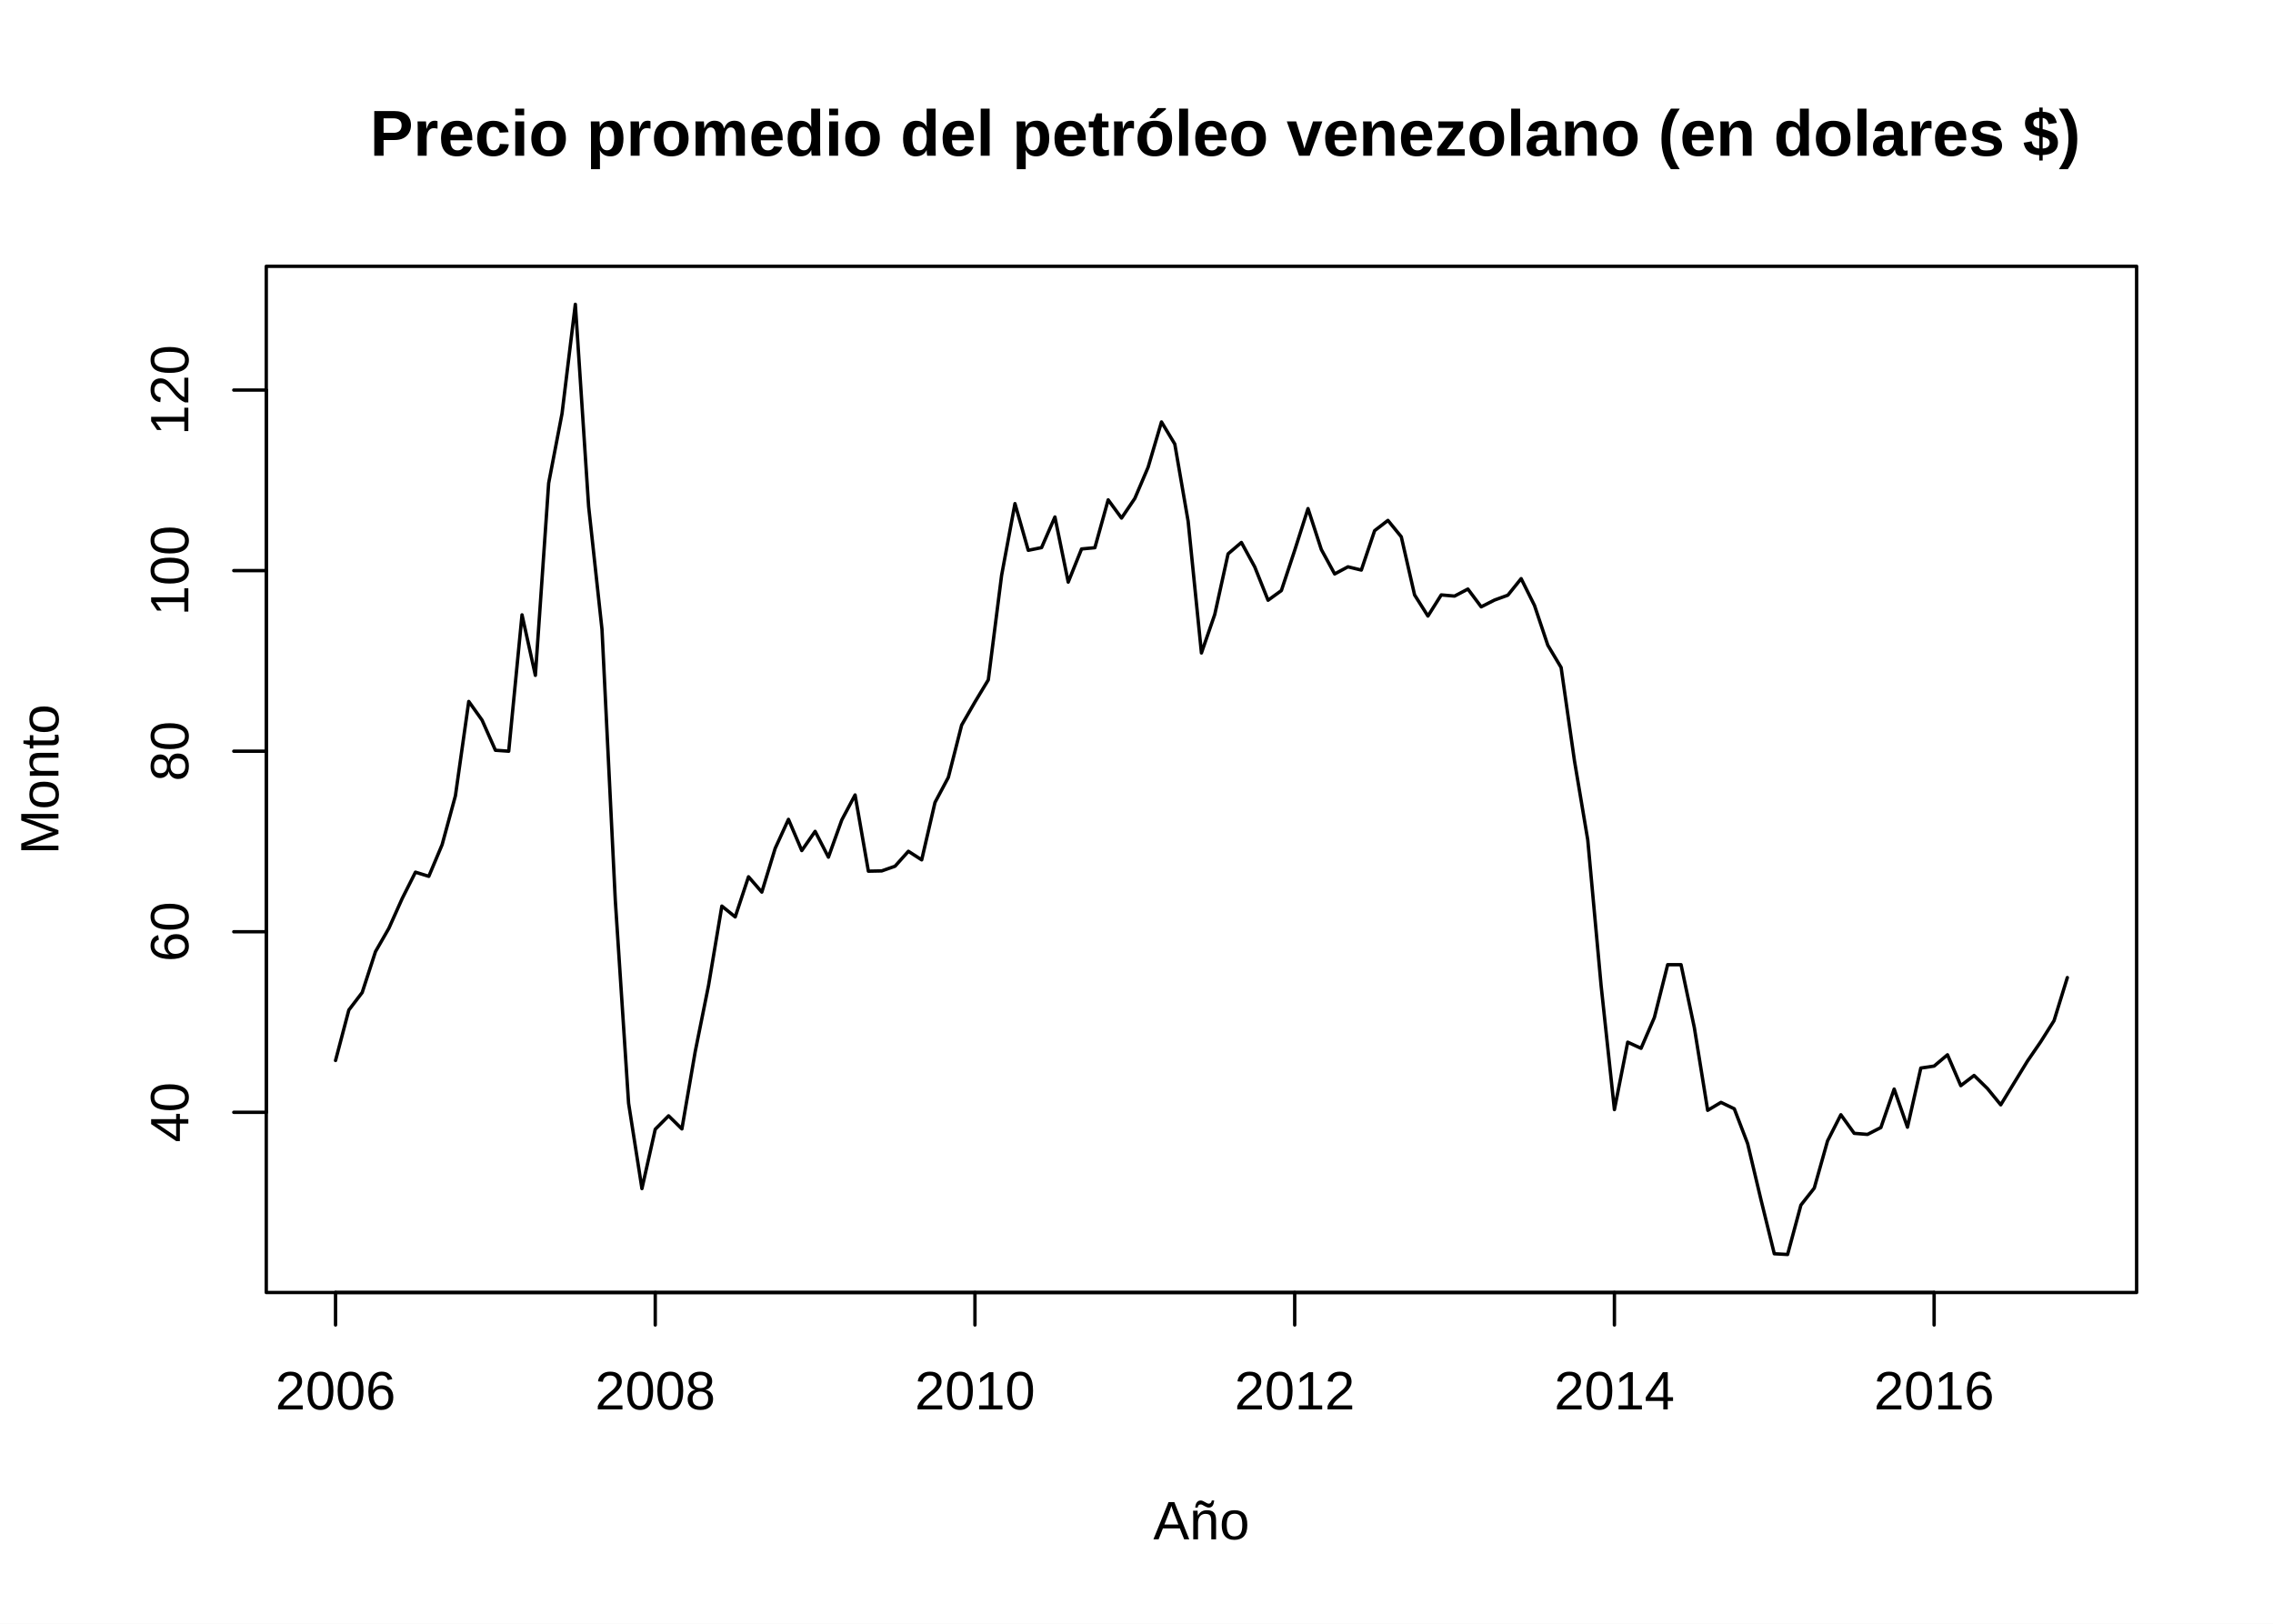
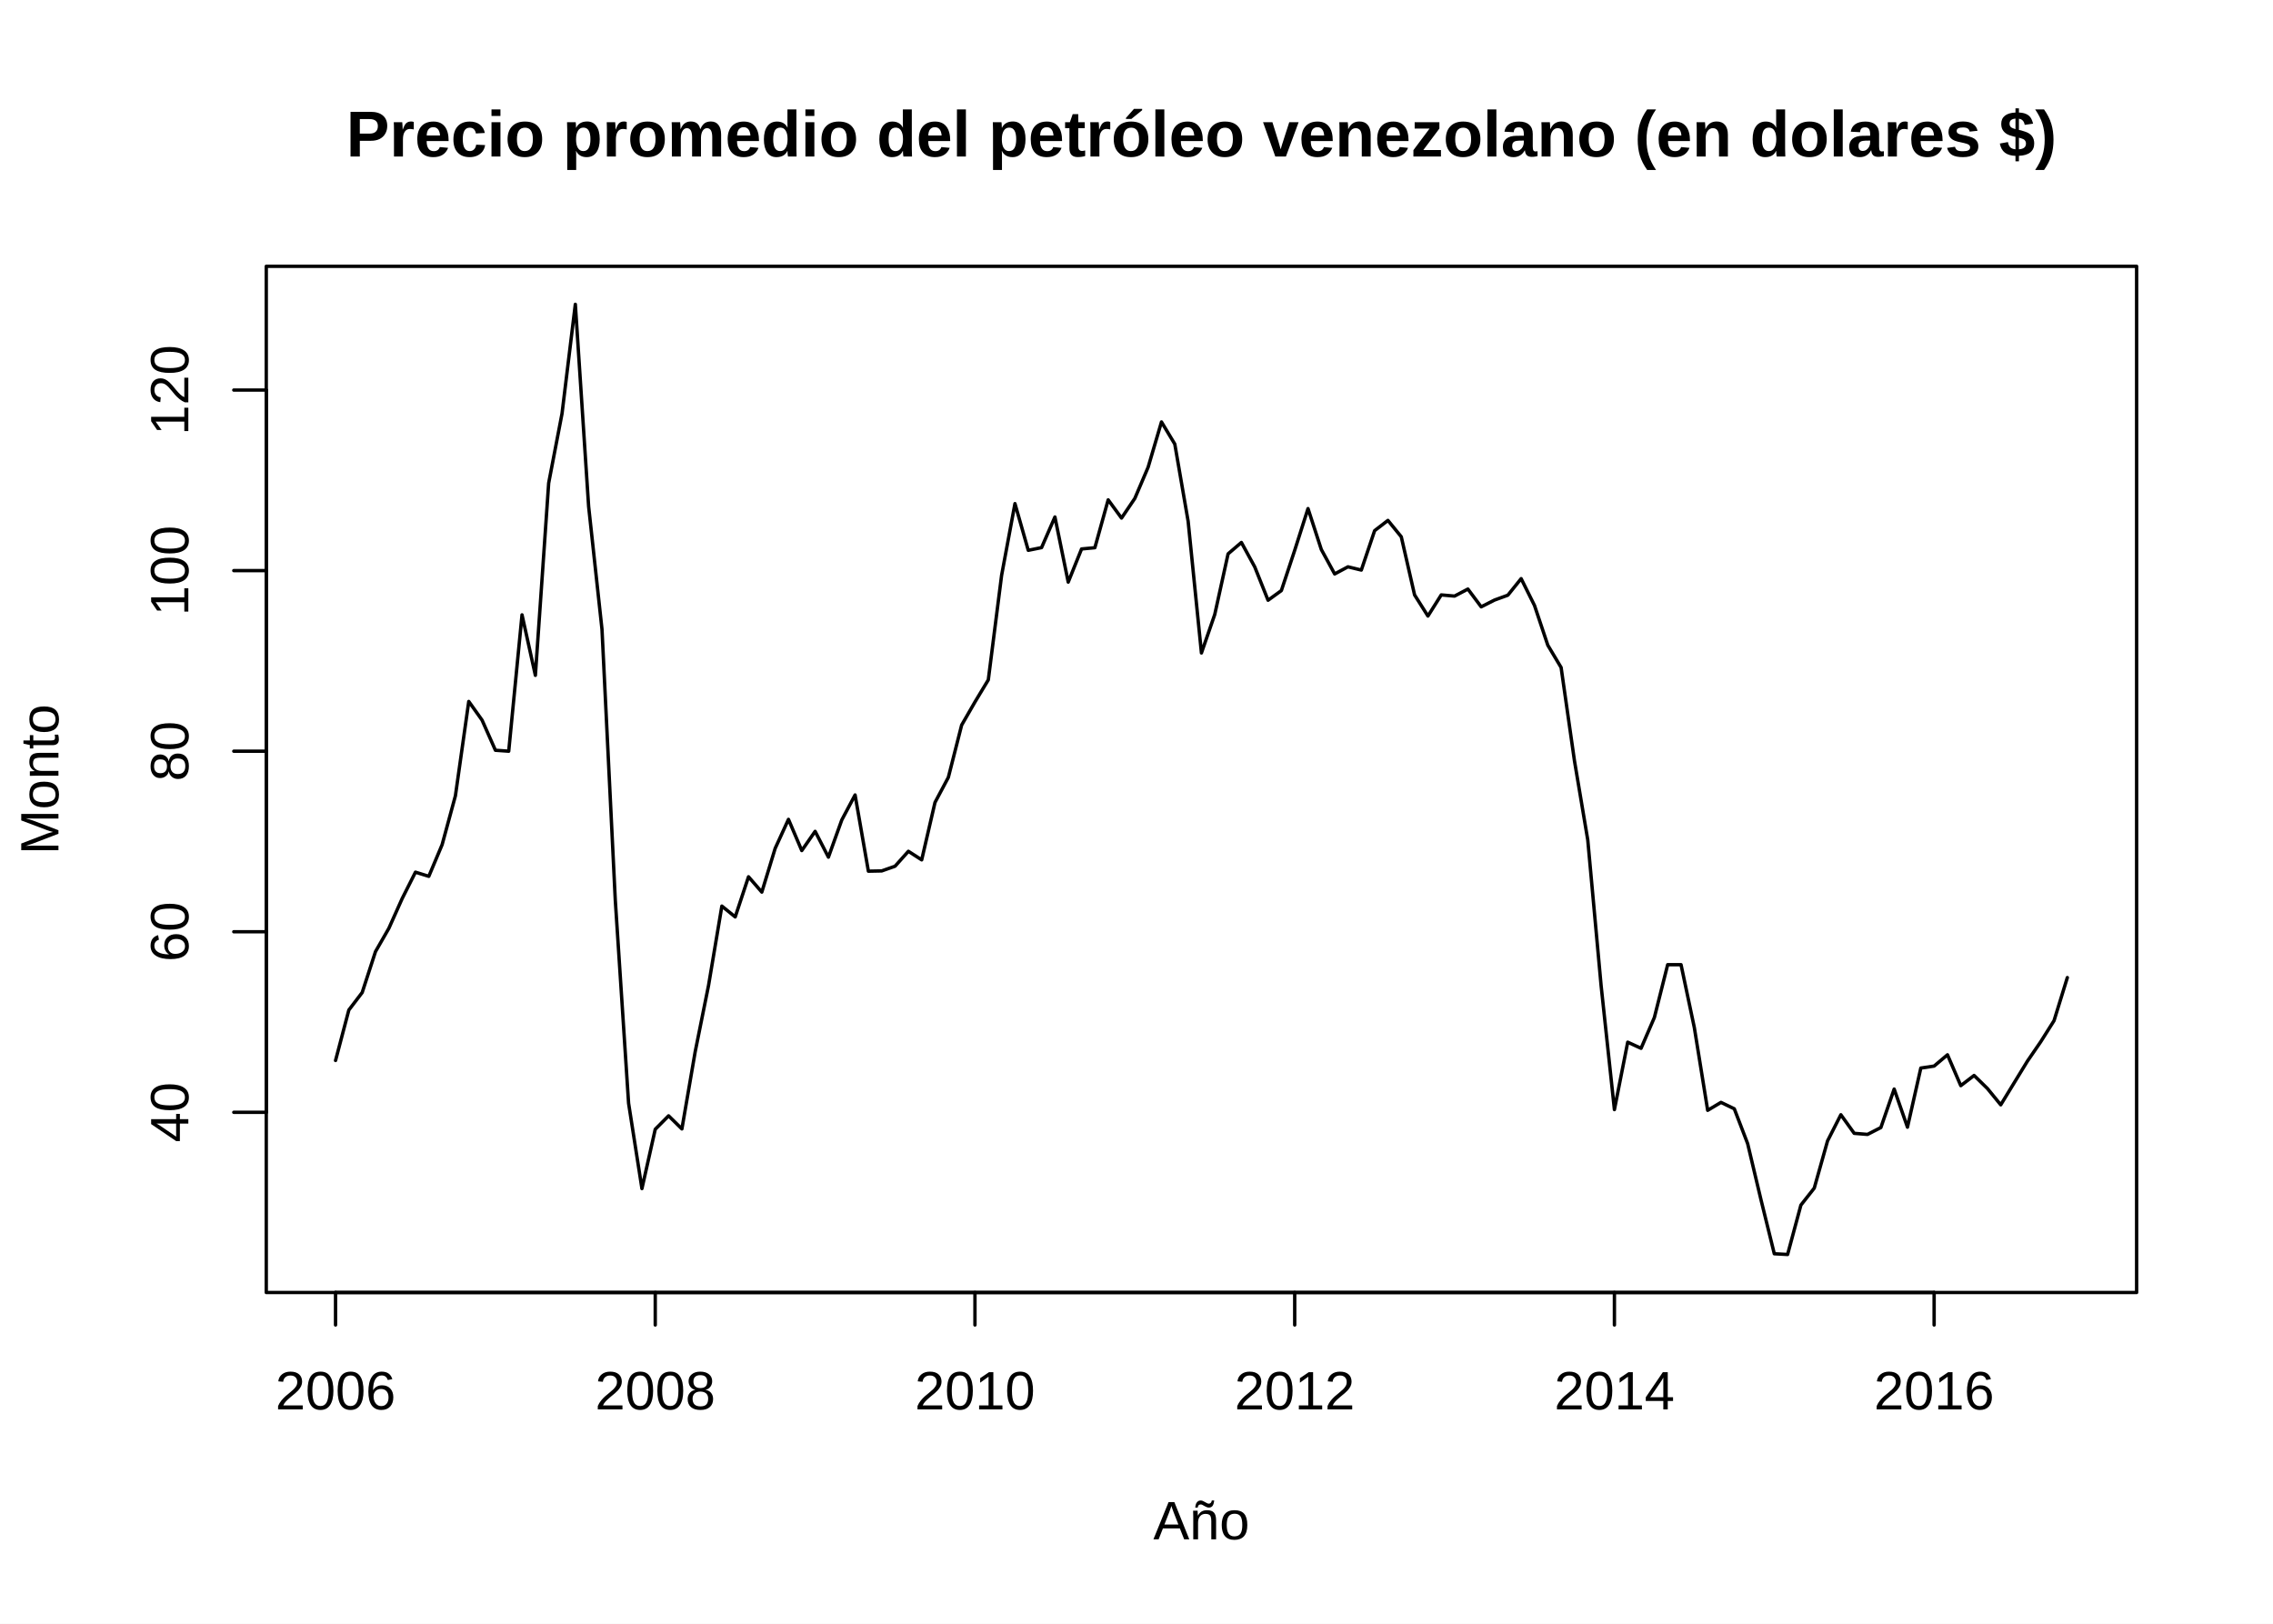
- <svg xmlns="http://www.w3.org/2000/svg" viewBox="0 0 504.00 360.00">
+ <svg xmlns="http://www.w3.org/2000/svg" class="svglite" width="504.00pt" height="360.00pt" viewBox="0 0 504.00 360.00">
  <defs>
    <style type="text/css">
-     line, polyline, polygon, path, rect, circle {
+     .svglite line, .svglite polyline, .svglite polygon, .svglite path, .svglite rect, .svglite circle {
      fill: none;
      stroke: #000000;
      stroke-linecap: round;
      stroke-linejoin: round;
      stroke-miterlimit: 10.00;
    }
+     .svglite text {
+       white-space: pre;
+     }
  </style>
  </defs>
  <rect width="100%" height="100%" style="stroke: none; fill: #FFFFFF;" />
  <defs>
-     <clipPath id="cpNTkuMDR8NDczLjc2fDI4Ni41Nnw1OS4wNA==">
+     <clipPath id="cpMC4wMHw1MDQuMDB8MC4wMHwzNjAuMDA=">
+       <rect x="0.00" y="0.00" width="504.00" height="360.00" />
+     </clipPath>
+   </defs>
+   <g clip-path="url(#cpMC4wMHw1MDQuMDB8MC4wMHwzNjAuMDA=)">
+ </g>
+   <defs>
+     <clipPath id="cpNTkuMDR8NDczLjc2fDU5LjA0fDI4Ni41Ng==">
      <rect x="59.04" y="59.04" width="414.72" height="227.52" />
    </clipPath>
  </defs>
-   <polyline points="74.40,235.12 77.35,223.93 80.31,220.05 83.26,210.98 86.22,205.82 89.17,199.23 92.12,193.37 95.08,194.29 98.03,187.28 100.98,176.43 103.94,155.52 106.89,159.66 109.85,166.34 112.80,166.55 115.75,136.32 118.71,149.73 121.66,107.10 124.62,91.69 127.57,67.47 130.52,112.30 133.48,139.52 136.43,199.57 139.38,244.61 142.34,263.52 145.29,250.37 148.25,247.39 151.20,250.29 154.15,233.16 157.11,218.47 160.06,200.89 163.02,203.29 165.97,194.39 168.92,197.79 171.88,188.10 174.83,181.66 177.78,188.58 180.74,184.32 183.69,190.04 186.65,181.80 189.60,176.25 192.55,193.15 195.51,193.09 198.46,192.05 201.42,188.74 204.37,190.64 207.32,177.91 210.28,172.35 213.23,160.76 216.18,155.64 219.14,150.73 222.09,127.55 225.05,111.66 228.00,122.01 230.95,121.41 233.91,114.62 236.86,129.06 239.82,121.71 242.77,121.43 245.72,110.82 248.68,114.86 251.63,110.50 254.58,103.58 257.54,93.55 260.49,98.45 263.45,115.58 266.40,144.77 269.35,136.24 272.31,122.79 275.26,120.27 278.22,125.69 281.17,133.08 284.12,130.94 287.08,122.01 290.03,112.76 292.98,121.83 295.94,127.25 298.89,125.67 301.85,126.39 304.80,117.65 307.75,115.38 310.71,119.01 313.66,131.90 316.62,136.58 319.57,131.90 322.52,132.16 325.48,130.60 328.43,134.54 331.38,133.04 334.34,131.96 337.29,128.29 340.25,134.24 343.20,143.05 346.15,147.99 349.11,168.67 352.06,186.22 355.02,218.53 357.97,246.01 360.92,231.06 363.88,232.42 366.83,225.59 369.78,213.88 372.74,213.88 375.69,227.83 378.65,246.17 381.60,244.41 384.55,245.83 387.51,253.55 390.46,265.96 393.42,277.97 396.37,278.13 399.32,267.18 402.28,263.42 405.23,252.95 408.18,247.15 411.14,251.27 414.09,251.51 417.05,249.99 420.00,241.46 422.95,249.91 425.91,236.80 428.86,236.36 431.82,233.86 434.77,240.70 437.72,238.44 440.68,241.34 443.63,244.95 446.58,240.12 449.54,235.28 452.49,230.98 455.45,226.29 458.40,216.74 " style="stroke-width: 0.75;" clip-path="url(#cpNTkuMDR8NDczLjc2fDI4Ni41Nnw1OS4wNA==)" />
-   <defs>
-     <clipPath id="cpMC4wMHw1MDQuMDB8MzYwLjAwfDAuMDA=">
-       <rect x="0.00" y="0.00" width="504.00" height="360.00" />
-     </clipPath>
-   </defs>
-   <g clip-path="url(#cpMC4wMHw1MDQuMDB8MzYwLjAwfDAuMDA=)">
-     <text x="82.02" y="34.53" style="font-size: 14.40px; font-weight: bold; font-family: Arial;" textLength="368.75px" lengthAdjust="spacingAndGlyphs">Precio promedio del petróleo venezolano (en dolares $)</text>
+   <g clip-path="url(#cpNTkuMDR8NDczLjc2fDU5LjA0fDI4Ni41Ng==)">
+     <polyline points="74.40,235.12 77.35,223.93 80.31,220.05 83.26,210.98 86.22,205.82 89.17,199.23 92.12,193.37 95.08,194.29 98.03,187.28 100.98,176.43 103.94,155.52 106.89,159.66 109.85,166.34 112.80,166.55 115.75,136.32 118.71,149.73 121.66,107.10 124.62,91.69 127.57,67.47 130.52,112.30 133.48,139.52 136.43,199.57 139.38,244.61 142.34,263.52 145.29,250.37 148.25,247.39 151.20,250.29 154.15,233.16 157.11,218.47 160.06,200.89 163.02,203.29 165.97,194.39 168.92,197.79 171.88,188.10 174.83,181.66 177.78,188.58 180.74,184.32 183.69,190.04 186.65,181.80 189.60,176.25 192.55,193.15 195.51,193.09 198.46,192.05 201.42,188.74 204.37,190.64 207.32,177.91 210.28,172.35 213.23,160.76 216.18,155.64 219.14,150.73 222.09,127.55 225.05,111.66 228.00,122.01 230.95,121.41 233.91,114.62 236.86,129.06 239.82,121.71 242.77,121.43 245.72,110.82 248.68,114.86 251.63,110.50 254.58,103.58 257.54,93.55 260.49,98.45 263.45,115.58 266.40,144.77 269.35,136.24 272.31,122.79 275.26,120.27 278.22,125.69 281.17,133.08 284.12,130.94 287.08,122.01 290.03,112.76 292.98,121.83 295.94,127.25 298.89,125.67 301.85,126.39 304.80,117.65 307.75,115.38 310.71,119.01 313.66,131.90 316.62,136.58 319.57,131.90 322.52,132.16 325.48,130.60 328.43,134.54 331.38,133.04 334.34,131.96 337.29,128.29 340.25,134.24 343.20,143.05 346.15,147.99 349.11,168.67 352.06,186.22 355.02,218.53 357.97,246.01 360.92,231.06 363.88,232.42 366.83,225.59 369.78,213.88 372.74,213.88 375.69,227.83 378.65,246.17 381.60,244.41 384.55,245.83 387.51,253.55 390.46,265.96 393.42,277.97 396.37,278.13 399.32,267.18 402.28,263.42 405.23,252.95 408.18,247.15 411.14,251.27 414.09,251.51 417.05,249.99 420.00,241.46 422.95,249.91 425.91,236.80 428.86,236.36 431.82,233.86 434.77,240.70 437.72,238.44 440.68,241.34 443.63,244.95 446.58,240.12 449.54,235.28 452.49,230.98 455.45,226.29 458.40,216.74 " style="stroke-width: 0.75;" />
  </g>
-   <g clip-path="url(#cpMC4wMHw1MDQuMDB8MzYwLjAwfDAuMDA=)">
-     <text x="255.72" y="341.28" style="font-size: 12.00px; font-family: Arial;" textLength="21.35px" lengthAdjust="spacingAndGlyphs">Año</text>
+   <g clip-path="url(#cpMC4wMHw1MDQuMDB8MC4wMHwzNjAuMDA=)">
+     <text x="266.40" y="34.70" text-anchor="middle" style="font-size: 14.40px; font-weight: bold; font-family: &quot;Arial&quot;;" textLength="379.08px" lengthAdjust="spacingAndGlyphs">Precio promedio del petróleo venezolano (en dolares $)</text>
+     <text x="266.40" y="341.28" text-anchor="middle" style="font-size: 12.00px; font-family: &quot;Arial&quot;;" textLength="21.36px" lengthAdjust="spacingAndGlyphs">Año</text>
+     <text transform="translate(12.96,172.80) rotate(-90)" text-anchor="middle" style="font-size: 12.00px; font-family: &quot;Arial&quot;;" textLength="33.35px" lengthAdjust="spacingAndGlyphs">Monto</text>
+     <line x1="74.40" y1="286.56" x2="428.86" y2="286.56" style="stroke-width: 0.75;" />
+     <line x1="74.40" y1="286.56" x2="74.40" y2="293.76" style="stroke-width: 0.75;" />
+     <line x1="145.29" y1="286.56" x2="145.29" y2="293.76" style="stroke-width: 0.75;" />
+     <line x1="216.18" y1="286.56" x2="216.18" y2="293.76" style="stroke-width: 0.75;" />
+     <line x1="287.08" y1="286.56" x2="287.08" y2="293.76" style="stroke-width: 0.75;" />
+     <line x1="357.97" y1="286.56" x2="357.97" y2="293.76" style="stroke-width: 0.75;" />
+     <line x1="428.86" y1="286.56" x2="428.86" y2="293.76" style="stroke-width: 0.75;" />
+     <text x="74.40" y="312.48" text-anchor="middle" style="font-size: 12.00px; font-family: &quot;Arial&quot;;" textLength="26.70px" lengthAdjust="spacingAndGlyphs">2006</text>
+     <text x="145.29" y="312.48" text-anchor="middle" style="font-size: 12.00px; font-family: &quot;Arial&quot;;" textLength="26.70px" lengthAdjust="spacingAndGlyphs">2008</text>
+     <text x="216.18" y="312.48" text-anchor="middle" style="font-size: 12.00px; font-family: &quot;Arial&quot;;" textLength="26.70px" lengthAdjust="spacingAndGlyphs">2010</text>
+     <text x="287.08" y="312.48" text-anchor="middle" style="font-size: 12.00px; font-family: &quot;Arial&quot;;" textLength="26.70px" lengthAdjust="spacingAndGlyphs">2012</text>
+     <text x="357.97" y="312.48" text-anchor="middle" style="font-size: 12.00px; font-family: &quot;Arial&quot;;" textLength="26.70px" lengthAdjust="spacingAndGlyphs">2014</text>
+     <text x="428.86" y="312.48" text-anchor="middle" style="font-size: 12.00px; font-family: &quot;Arial&quot;;" textLength="26.70px" lengthAdjust="spacingAndGlyphs">2016</text>
+     <line x1="59.04" y1="246.61" x2="59.04" y2="86.48" style="stroke-width: 0.75;" />
+     <line x1="59.04" y1="246.61" x2="51.84" y2="246.61" style="stroke-width: 0.75;" />
+     <line x1="59.04" y1="206.58" x2="51.84" y2="206.58" style="stroke-width: 0.75;" />
+     <line x1="59.04" y1="166.55" x2="51.84" y2="166.55" style="stroke-width: 0.75;" />
+     <line x1="59.04" y1="126.51" x2="51.84" y2="126.51" style="stroke-width: 0.75;" />
+     <line x1="59.04" y1="86.48" x2="51.84" y2="86.48" style="stroke-width: 0.75;" />
+     <text transform="translate(41.76,246.61) rotate(-90)" text-anchor="middle" style="font-size: 12.00px; font-family: &quot;Arial&quot;;" textLength="13.35px" lengthAdjust="spacingAndGlyphs">40</text>
+     <text transform="translate(41.76,206.58) rotate(-90)" text-anchor="middle" style="font-size: 12.00px; font-family: &quot;Arial&quot;;" textLength="13.35px" lengthAdjust="spacingAndGlyphs">60</text>
+     <text transform="translate(41.76,166.55) rotate(-90)" text-anchor="middle" style="font-size: 12.00px; font-family: &quot;Arial&quot;;" textLength="13.35px" lengthAdjust="spacingAndGlyphs">80</text>
+     <text transform="translate(41.76,126.51) rotate(-90)" text-anchor="middle" style="font-size: 12.00px; font-family: &quot;Arial&quot;;" textLength="20.02px" lengthAdjust="spacingAndGlyphs">100</text>
+     <text transform="translate(41.76,86.48) rotate(-90)" text-anchor="middle" style="font-size: 12.00px; font-family: &quot;Arial&quot;;" textLength="20.02px" lengthAdjust="spacingAndGlyphs">120</text>
+     <polygon points="59.04,286.56 473.76,286.56 473.76,59.04 59.04,59.04 " style="stroke-width: 0.75;" />
  </g>
-   <g clip-path="url(#cpMC4wMHw1MDQuMDB8MzYwLjAwfDAuMDA=)">
-     <text transform="translate(12.96,189.48) rotate(-90)" style="font-size: 12.00px; font-family: Arial;" textLength="33.35px" lengthAdjust="spacingAndGlyphs">Monto</text>
-   </g>
-   <line x1="74.40" y1="286.56" x2="428.86" y2="286.56" style="stroke-width: 0.75;" clip-path="url(#cpMC4wMHw1MDQuMDB8MzYwLjAwfDAuMDA=)" />
-   <line x1="74.40" y1="286.56" x2="74.40" y2="293.76" style="stroke-width: 0.75;" clip-path="url(#cpMC4wMHw1MDQuMDB8MzYwLjAwfDAuMDA=)" />
-   <line x1="145.29" y1="286.56" x2="145.29" y2="293.76" style="stroke-width: 0.75;" clip-path="url(#cpMC4wMHw1MDQuMDB8MzYwLjAwfDAuMDA=)" />
-   <line x1="216.18" y1="286.56" x2="216.18" y2="293.76" style="stroke-width: 0.75;" clip-path="url(#cpMC4wMHw1MDQuMDB8MzYwLjAwfDAuMDA=)" />
-   <line x1="287.08" y1="286.56" x2="287.08" y2="293.76" style="stroke-width: 0.75;" clip-path="url(#cpMC4wMHw1MDQuMDB8MzYwLjAwfDAuMDA=)" />
-   <line x1="357.97" y1="286.56" x2="357.97" y2="293.76" style="stroke-width: 0.75;" clip-path="url(#cpMC4wMHw1MDQuMDB8MzYwLjAwfDAuMDA=)" />
-   <line x1="428.86" y1="286.56" x2="428.86" y2="293.76" style="stroke-width: 0.75;" clip-path="url(#cpMC4wMHw1MDQuMDB8MzYwLjAwfDAuMDA=)" />
-   <g clip-path="url(#cpMC4wMHw1MDQuMDB8MzYwLjAwfDAuMDA=)">
-     <text x="61.05" y="312.48" style="font-size: 12.00px; font-family: Arial;" textLength="26.70px" lengthAdjust="spacingAndGlyphs">2006</text>
-   </g>
-   <g clip-path="url(#cpMC4wMHw1MDQuMDB8MzYwLjAwfDAuMDA=)">
-     <text x="131.94" y="312.48" style="font-size: 12.00px; font-family: Arial;" textLength="26.70px" lengthAdjust="spacingAndGlyphs">2008</text>
-   </g>
-   <g clip-path="url(#cpMC4wMHw1MDQuMDB8MzYwLjAwfDAuMDA=)">
-     <text x="202.84" y="312.48" style="font-size: 12.00px; font-family: Arial;" textLength="26.70px" lengthAdjust="spacingAndGlyphs">2010</text>
-   </g>
-   <g clip-path="url(#cpMC4wMHw1MDQuMDB8MzYwLjAwfDAuMDA=)">
-     <text x="273.73" y="312.48" style="font-size: 12.00px; font-family: Arial;" textLength="26.70px" lengthAdjust="spacingAndGlyphs">2012</text>
-   </g>
-   <g clip-path="url(#cpMC4wMHw1MDQuMDB8MzYwLjAwfDAuMDA=)">
-     <text x="344.62" y="312.48" style="font-size: 12.00px; font-family: Arial;" textLength="26.70px" lengthAdjust="spacingAndGlyphs">2014</text>
-   </g>
-   <g clip-path="url(#cpMC4wMHw1MDQuMDB8MzYwLjAwfDAuMDA=)">
-     <text x="415.51" y="312.48" style="font-size: 12.00px; font-family: Arial;" textLength="26.70px" lengthAdjust="spacingAndGlyphs">2016</text>
-   </g>
-   <line x1="59.04" y1="246.61" x2="59.04" y2="86.48" style="stroke-width: 0.75;" clip-path="url(#cpMC4wMHw1MDQuMDB8MzYwLjAwfDAuMDA=)" />
-   <line x1="59.04" y1="246.61" x2="51.84" y2="246.61" style="stroke-width: 0.75;" clip-path="url(#cpMC4wMHw1MDQuMDB8MzYwLjAwfDAuMDA=)" />
-   <line x1="59.04" y1="206.58" x2="51.84" y2="206.58" style="stroke-width: 0.75;" clip-path="url(#cpMC4wMHw1MDQuMDB8MzYwLjAwfDAuMDA=)" />
-   <line x1="59.04" y1="166.55" x2="51.84" y2="166.55" style="stroke-width: 0.75;" clip-path="url(#cpMC4wMHw1MDQuMDB8MzYwLjAwfDAuMDA=)" />
-   <line x1="59.04" y1="126.51" x2="51.84" y2="126.51" style="stroke-width: 0.75;" clip-path="url(#cpMC4wMHw1MDQuMDB8MzYwLjAwfDAuMDA=)" />
-   <line x1="59.04" y1="86.48" x2="51.84" y2="86.48" style="stroke-width: 0.75;" clip-path="url(#cpMC4wMHw1MDQuMDB8MzYwLjAwfDAuMDA=)" />
-   <g clip-path="url(#cpMC4wMHw1MDQuMDB8MzYwLjAwfDAuMDA=)">
-     <text transform="translate(41.76,253.28) rotate(-90)" style="font-size: 12.00px; font-family: Arial;" textLength="13.35px" lengthAdjust="spacingAndGlyphs">40</text>
-   </g>
-   <g clip-path="url(#cpMC4wMHw1MDQuMDB8MzYwLjAwfDAuMDA=)">
-     <text transform="translate(41.76,213.25) rotate(-90)" style="font-size: 12.00px; font-family: Arial;" textLength="13.35px" lengthAdjust="spacingAndGlyphs">60</text>
-   </g>
-   <g clip-path="url(#cpMC4wMHw1MDQuMDB8MzYwLjAwfDAuMDA=)">
-     <text transform="translate(41.76,173.22) rotate(-90)" style="font-size: 12.00px; font-family: Arial;" textLength="13.35px" lengthAdjust="spacingAndGlyphs">80</text>
-   </g>
-   <g clip-path="url(#cpMC4wMHw1MDQuMDB8MzYwLjAwfDAuMDA=)">
-     <text transform="translate(41.76,136.52) rotate(-90)" style="font-size: 12.00px; font-family: Arial;" textLength="20.02px" lengthAdjust="spacingAndGlyphs">100</text>
-   </g>
-   <g clip-path="url(#cpMC4wMHw1MDQuMDB8MzYwLjAwfDAuMDA=)">
-     <text transform="translate(41.76,96.49) rotate(-90)" style="font-size: 12.00px; font-family: Arial;" textLength="20.02px" lengthAdjust="spacingAndGlyphs">120</text>
-   </g>
-   <polyline points="59.04,286.56 473.76,286.56 473.76,59.04 59.04,59.04 59.04,286.56 " style="stroke-width: 0.75;" clip-path="url(#cpMC4wMHw1MDQuMDB8MzYwLjAwfDAuMDA=)" />
</svg>
